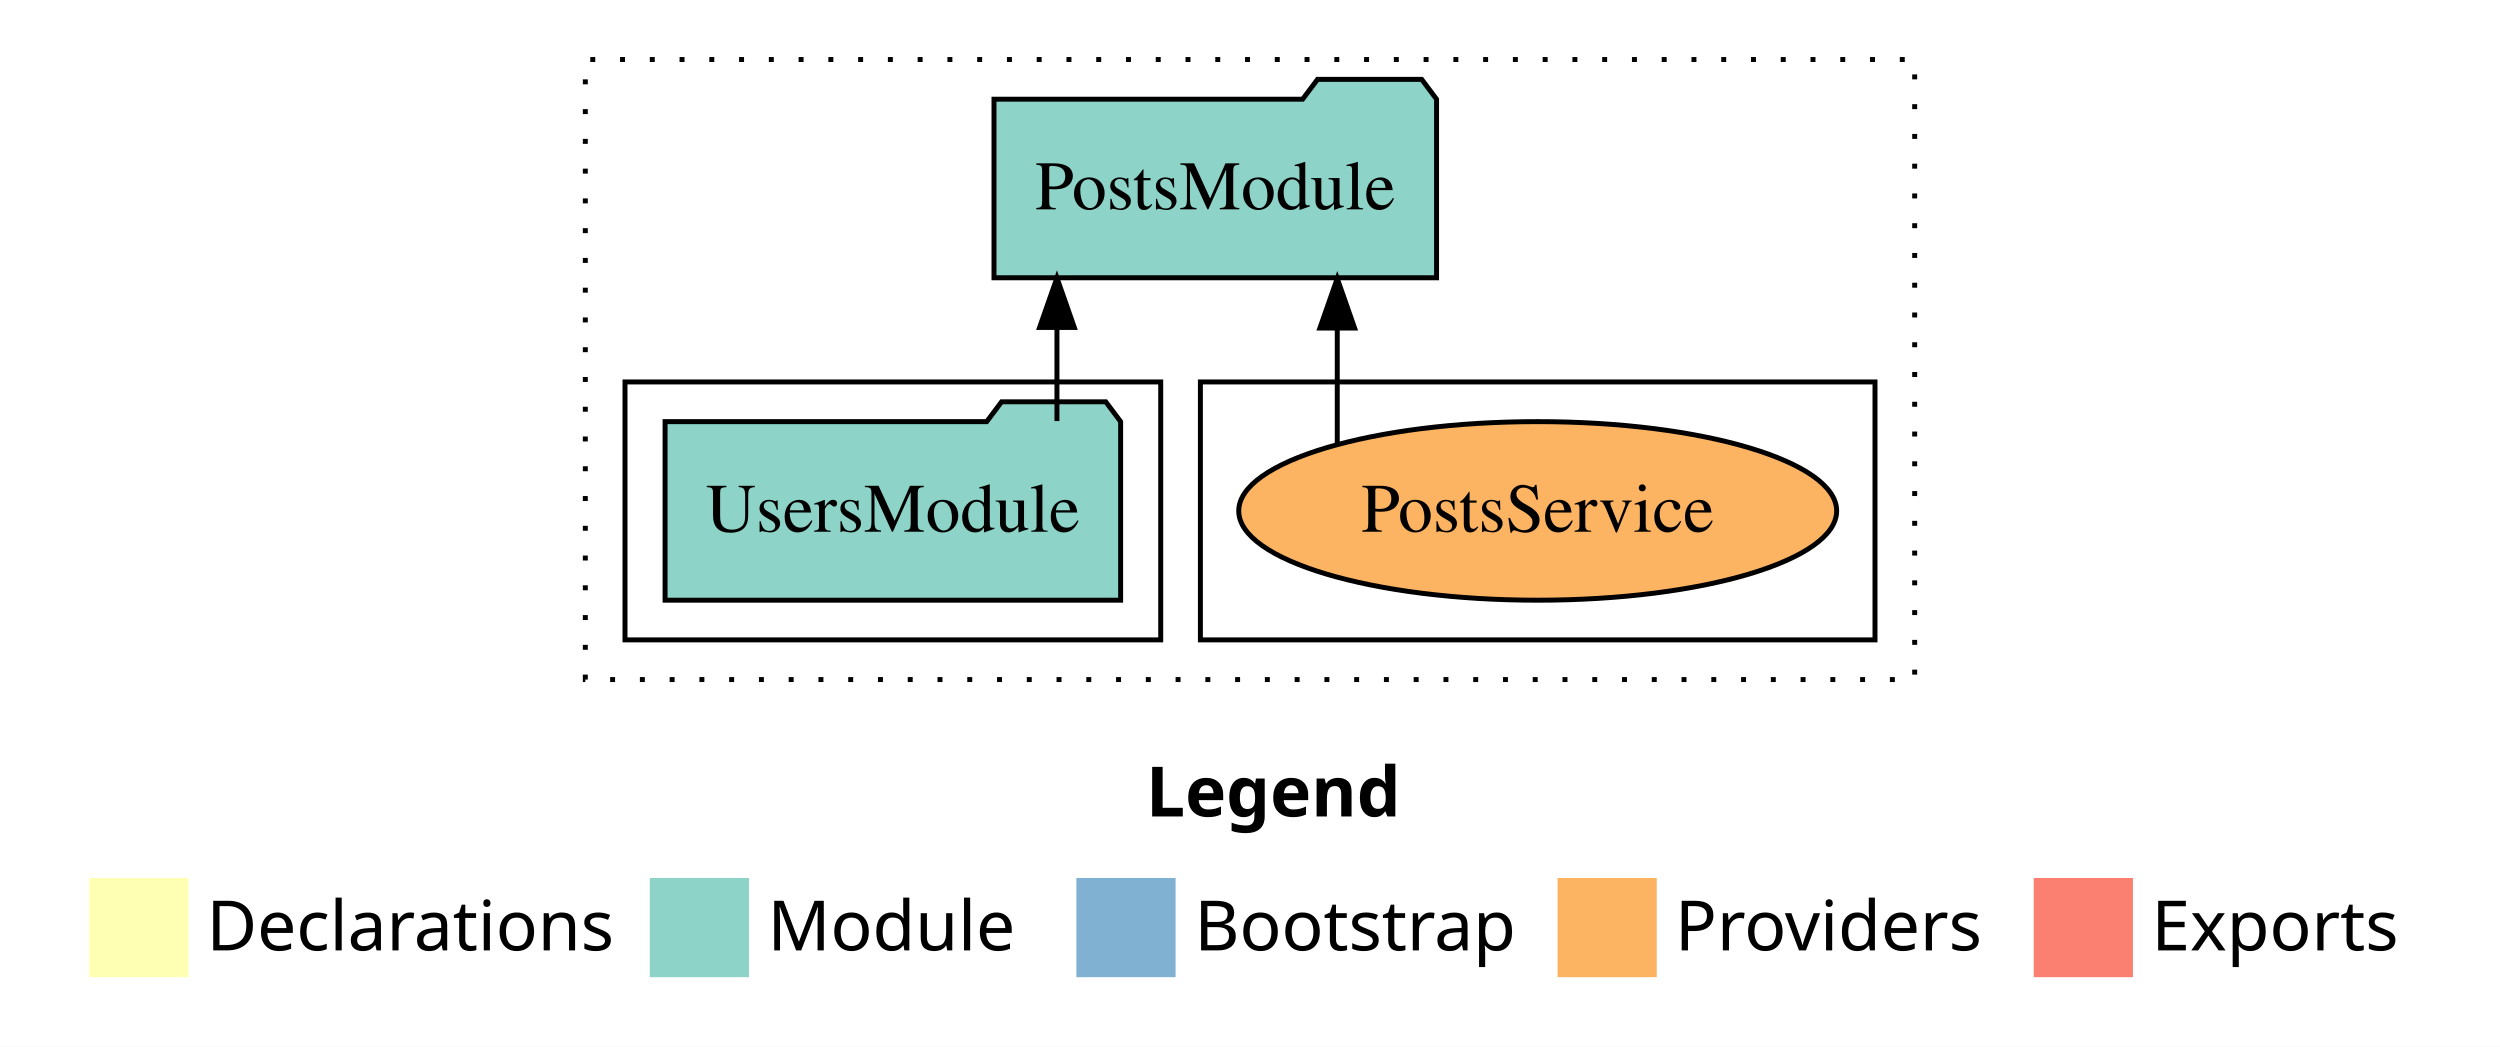
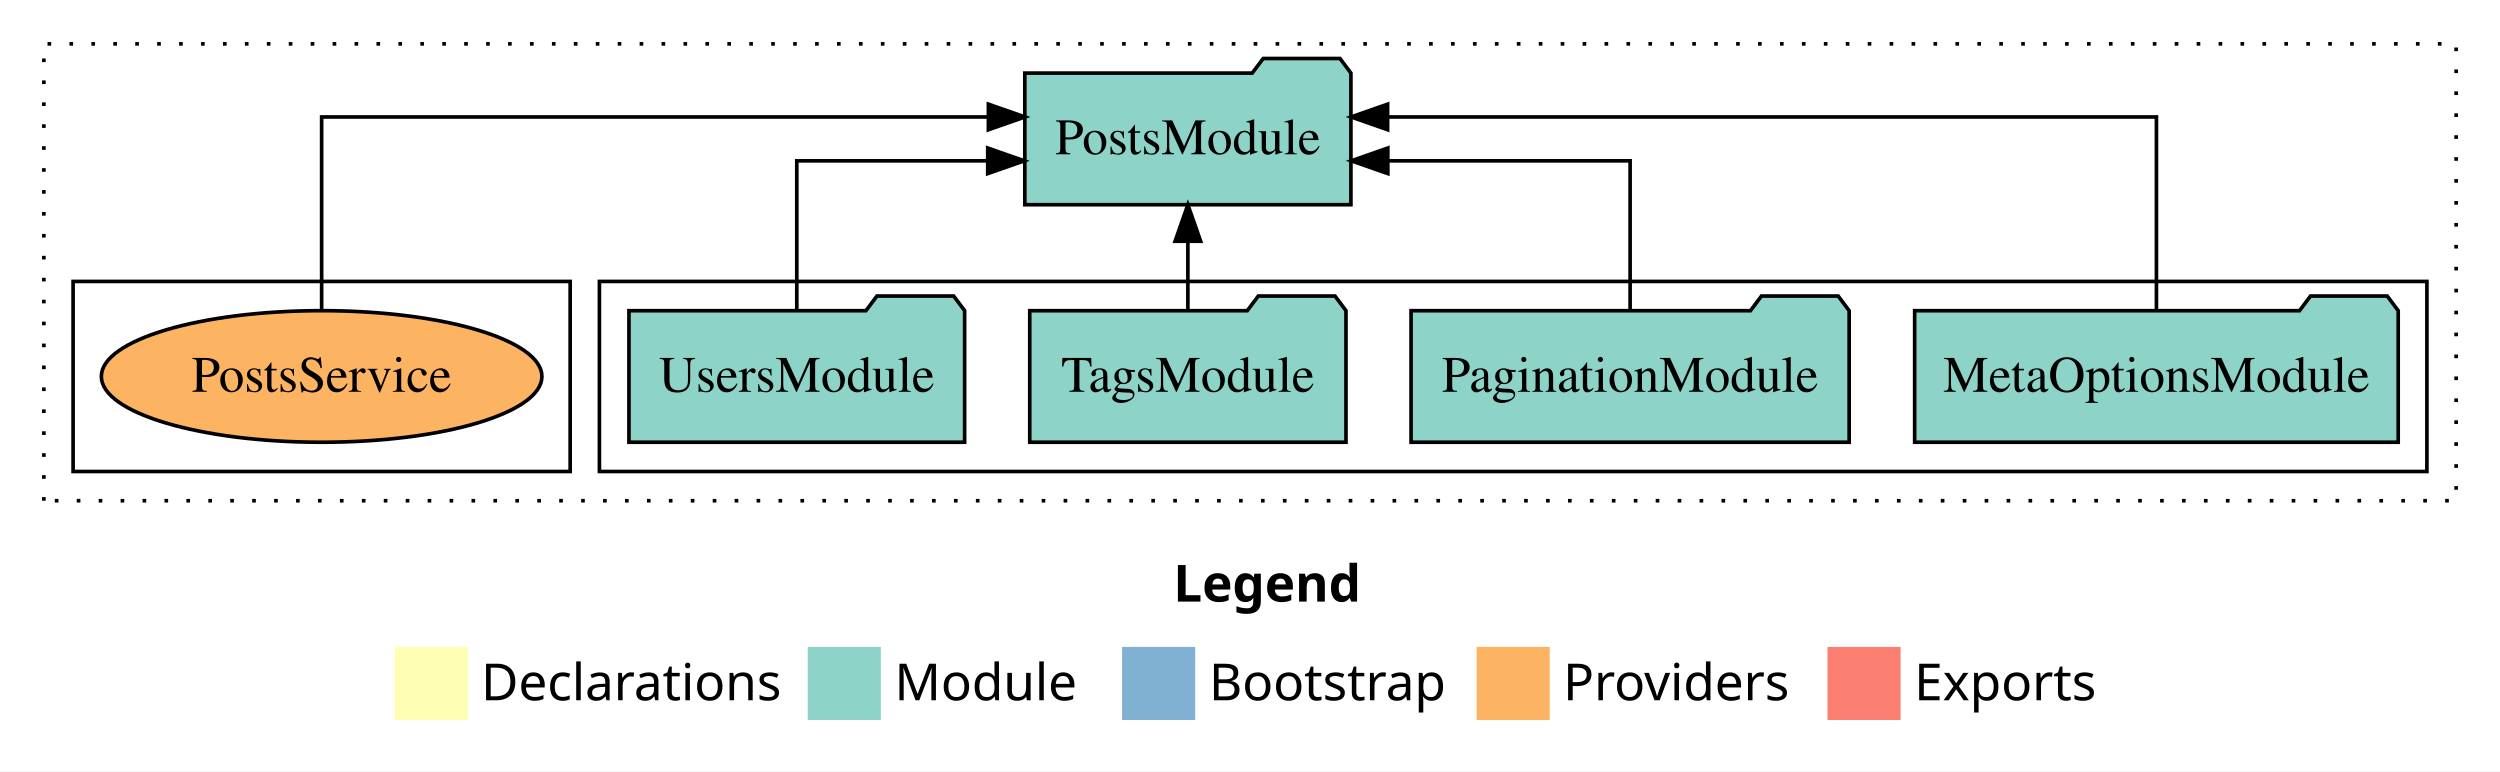
- <svg xmlns="http://www.w3.org/2000/svg" width="504pt" height="211pt" viewBox="0.00 0.00 504.00 211.00">
+ <svg xmlns="http://www.w3.org/2000/svg" width="684pt" height="211pt" viewBox="0.00 0.00 684.00 211.00">
  <g id="graph0" class="graph" transform="scale(1 1) rotate(0) translate(4 207)">
-     <polygon fill="white" stroke="transparent" points="-4,4 -4,-207 500,-207 500,4 -4,4" />
-     <text text-anchor="start" x="227.01" y="-42.4" font-family="Times-12" font-weight="bold" font-size="14.00">Legend</text>
-     <polygon fill="#ffffb3" stroke="transparent" points="14,-10 14,-30 34,-30 34,-10 14,-10" />
-     <text text-anchor="start" x="37.63" y="-15.4" font-family="Times-12" font-size="14.00">  Declarations</text>
-     <polygon fill="#8dd3c7" stroke="transparent" points="127,-10 127,-30 147,-30 147,-10 127,-10" />
-     <text text-anchor="start" x="150.73" y="-15.4" font-family="Times-12" font-size="14.00">  Module</text>
-     <polygon fill="#80b1d3" stroke="transparent" points="213,-10 213,-30 233,-30 233,-10 213,-10" />
-     <text text-anchor="start" x="236.78" y="-15.4" font-family="Times-12" font-size="14.00">  Bootstrap</text>
-     <polygon fill="#fdb462" stroke="transparent" points="310,-10 310,-30 330,-30 330,-10 310,-10" />
-     <text text-anchor="start" x="333.67" y="-15.4" font-family="Times-12" font-size="14.00">  Providers</text>
-     <polygon fill="#fb8072" stroke="transparent" points="406,-10 406,-30 426,-30 426,-10 406,-10" />
-     <text text-anchor="start" x="429.73" y="-15.4" font-family="Times-12" font-size="14.00">  Exports</text>
+     <polygon fill="white" stroke="transparent" points="-4,4 -4,-207 680,-207 680,4 -4,4" />
+     <text text-anchor="start" x="317.01" y="-42.4" font-family="Times-12" font-weight="bold" font-size="14.00">Legend</text>
+     <polygon fill="#ffffb3" stroke="transparent" points="104,-10 104,-30 124,-30 124,-10 104,-10" />
+     <text text-anchor="start" x="127.63" y="-15.4" font-family="Times-12" font-size="14.00">  Declarations</text>
+     <polygon fill="#8dd3c7" stroke="transparent" points="217,-10 217,-30 237,-30 237,-10 217,-10" />
+     <text text-anchor="start" x="240.73" y="-15.4" font-family="Times-12" font-size="14.00">  Module</text>
+     <polygon fill="#80b1d3" stroke="transparent" points="303,-10 303,-30 323,-30 323,-10 303,-10" />
+     <text text-anchor="start" x="326.78" y="-15.4" font-family="Times-12" font-size="14.00">  Bootstrap</text>
+     <polygon fill="#fdb462" stroke="transparent" points="400,-10 400,-30 420,-30 420,-10 400,-10" />
+     <text text-anchor="start" x="423.67" y="-15.4" font-family="Times-12" font-size="14.00">  Providers</text>
+     <polygon fill="#fb8072" stroke="transparent" points="496,-10 496,-30 516,-30 516,-10 496,-10" />
+     <text text-anchor="start" x="519.73" y="-15.4" font-family="Times-12" font-size="14.00">  Exports</text>
    <g id="clust1" class="cluster">
-       <polygon fill="none" stroke="black" stroke-dasharray="1,5" points="114,-70 114,-195 382,-195 382,-70 114,-70" />
+       <polygon fill="none" stroke="black" stroke-dasharray="1,5" points="8,-70 8,-195 668,-195 668,-70 8,-70" />
+     </g>
+     <g id="clust3" class="cluster">
+       <polygon fill="none" stroke="black" points="160,-78 160,-130 660,-130 660,-78 160,-78" />
    </g>
    <g id="clust6" class="cluster">
-       <polygon fill="none" stroke="black" points="238,-78 238,-130 374,-130 374,-78 238,-78" />
-     </g>
-     <g id="clust3" class="cluster">
-       <polygon fill="none" stroke="black" points="122,-78 122,-130 230,-130 230,-78 122,-78" />
+       <polygon fill="none" stroke="black" points="16,-78 16,-130 152,-130 152,-78 16,-78" />
    </g>
    <g id="node1" class="node">
-       <polygon fill="#8dd3c7" stroke="black" points="221.92,-122 218.92,-126 197.92,-126 194.92,-122 130.08,-122 130.08,-86 221.92,-86 221.92,-122" />
-       <text text-anchor="middle" x="176" y="-99.8" font-family="Times,serif" font-size="14.00">UsersModule</text>
+       <polygon fill="#8dd3c7" stroke="black" points="652.15,-122 649.15,-126 628.15,-126 625.15,-122 519.85,-122 519.85,-86 652.15,-86 652.15,-122" />
+       <text text-anchor="middle" x="586" y="-99.8" font-family="Times,serif" font-size="14.00">MetaOptionsModule</text>
+     </g>
+     <g id="node5" class="node">
+       <polygon fill="#8dd3c7" stroke="black" points="365.61,-187 362.61,-191 341.61,-191 338.61,-187 276.39,-187 276.39,-151 365.61,-151 365.61,-187" />
+       <text text-anchor="middle" x="321" y="-164.8" font-family="Times,serif" font-size="14.00">PostsModule</text>
+     </g>
+     <g id="edge1" class="edge">
+       <path fill="none" stroke="black" d="M586,-122.28C586,-143.32 586,-175 586,-175 586,-175 375.65,-175 375.65,-175" />
+       <polygon fill="black" stroke="black" points="375.65,-171.5 365.65,-175 375.65,-178.5 375.65,-171.5" />
    </g>
    <g id="node2" class="node">
-       <polygon fill="#8dd3c7" stroke="black" points="285.61,-187 282.61,-191 261.61,-191 258.61,-187 196.39,-187 196.39,-151 285.61,-151 285.61,-187" />
-       <text text-anchor="middle" x="241" y="-164.8" font-family="Times,serif" font-size="14.00">PostsModule</text>
+       <polygon fill="#8dd3c7" stroke="black" points="501.93,-122 498.93,-126 477.93,-126 474.93,-122 382.07,-122 382.07,-86 501.93,-86 501.93,-122" />
+       <text text-anchor="middle" x="442" y="-99.8" font-family="Times,serif" font-size="14.00">PaginationModule</text>
    </g>
-     <g id="edge1" class="edge">
-       <path fill="none" stroke="black" d="M209.08,-122.11C209.08,-122.11 209.08,-140.99 209.08,-140.99" />
-       <polygon fill="black" stroke="black" points="205.58,-140.99 209.08,-150.99 212.58,-140.99 205.58,-140.99" />
+     <g id="edge2" class="edge">
+       <path fill="none" stroke="black" d="M442,-122.02C442,-139.37 442,-163 442,-163 442,-163 375.71,-163 375.71,-163" />
+       <polygon fill="black" stroke="black" points="375.71,-159.5 365.71,-163 375.71,-166.5 375.71,-159.5" />
    </g>
    <g id="node3" class="node">
-       <ellipse fill="#fdb462" stroke="black" cx="306" cy="-104" rx="60.27" ry="18" />
-       <text text-anchor="middle" x="306" y="-99.8" font-family="Times,serif" font-size="14.00">PostsService</text>
+       <polygon fill="#8dd3c7" stroke="black" points="364.26,-122 361.26,-126 340.26,-126 337.26,-122 277.74,-122 277.74,-86 364.26,-86 364.26,-122" />
+       <text text-anchor="middle" x="321" y="-99.8" font-family="Times,serif" font-size="14.00">TagsModule</text>
    </g>
-     <g id="edge2" class="edge">
-       <path fill="none" stroke="black" d="M265.59,-117.47C265.59,-117.47 265.59,-140.86 265.59,-140.86" />
-       <polygon fill="black" stroke="black" points="262.09,-140.86 265.59,-150.86 269.09,-140.86 262.09,-140.86" />
+     <g id="edge3" class="edge">
+       <path fill="none" stroke="black" d="M321,-122.11C321,-122.11 321,-140.99 321,-140.99" />
+       <polygon fill="black" stroke="black" points="317.5,-140.99 321,-150.99 324.5,-140.99 317.5,-140.99" />
+     </g>
+     <g id="node4" class="node">
+       <polygon fill="#8dd3c7" stroke="black" points="259.92,-122 256.92,-126 235.92,-126 232.92,-122 168.08,-122 168.08,-86 259.92,-86 259.92,-122" />
+       <text text-anchor="middle" x="214" y="-99.8" font-family="Times,serif" font-size="14.00">UsersModule</text>
+     </g>
+     <g id="edge4" class="edge">
+       <path fill="none" stroke="black" d="M214,-122.02C214,-139.37 214,-163 214,-163 214,-163 266.24,-163 266.24,-163" />
+       <polygon fill="black" stroke="black" points="266.24,-166.5 276.24,-163 266.24,-159.5 266.24,-166.5" />
+     </g>
+     <g id="node6" class="node">
+       <ellipse fill="#fdb462" stroke="black" cx="84" cy="-104" rx="60.27" ry="18" />
+       <text text-anchor="middle" x="84" y="-99.8" font-family="Times,serif" font-size="14.00">PostsService</text>
+     </g>
+     <g id="edge5" class="edge">
+       <path fill="none" stroke="black" d="M84,-122.28C84,-143.32 84,-175 84,-175 84,-175 266.42,-175 266.42,-175" />
+       <polygon fill="black" stroke="black" points="266.42,-178.5 276.42,-175 266.42,-171.5 266.42,-178.5" />
    </g>
  </g>
</svg>
